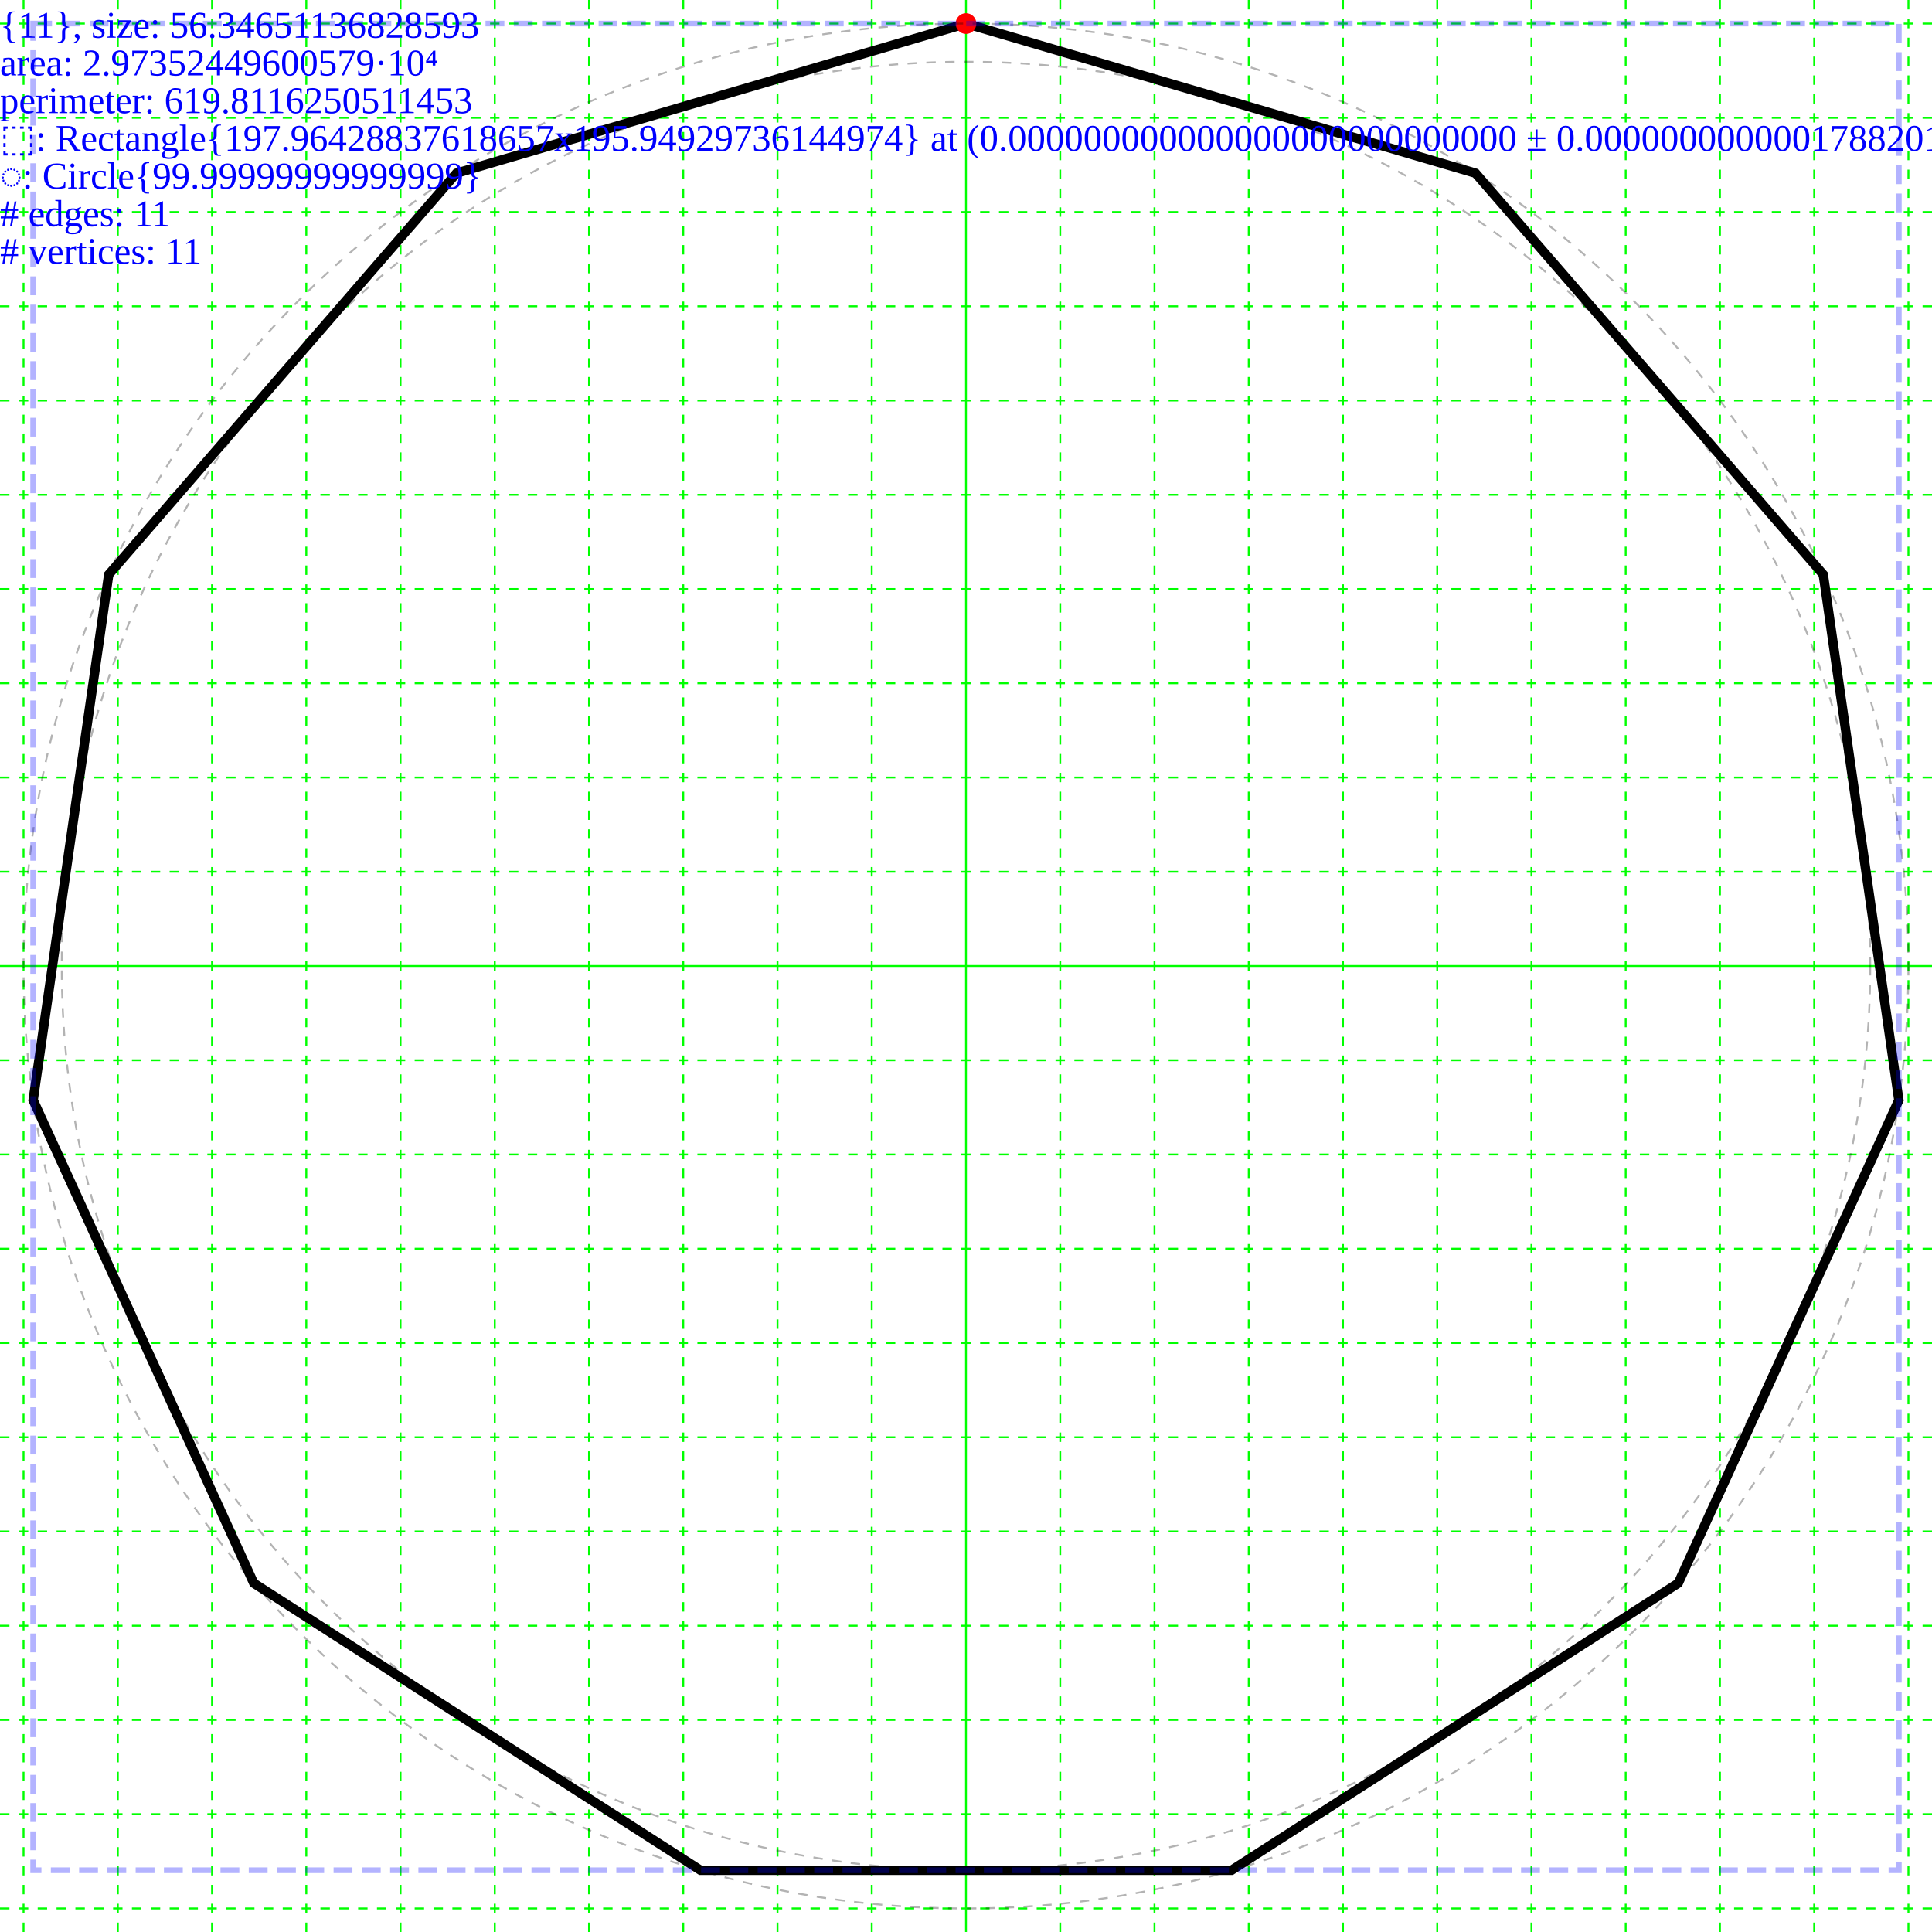
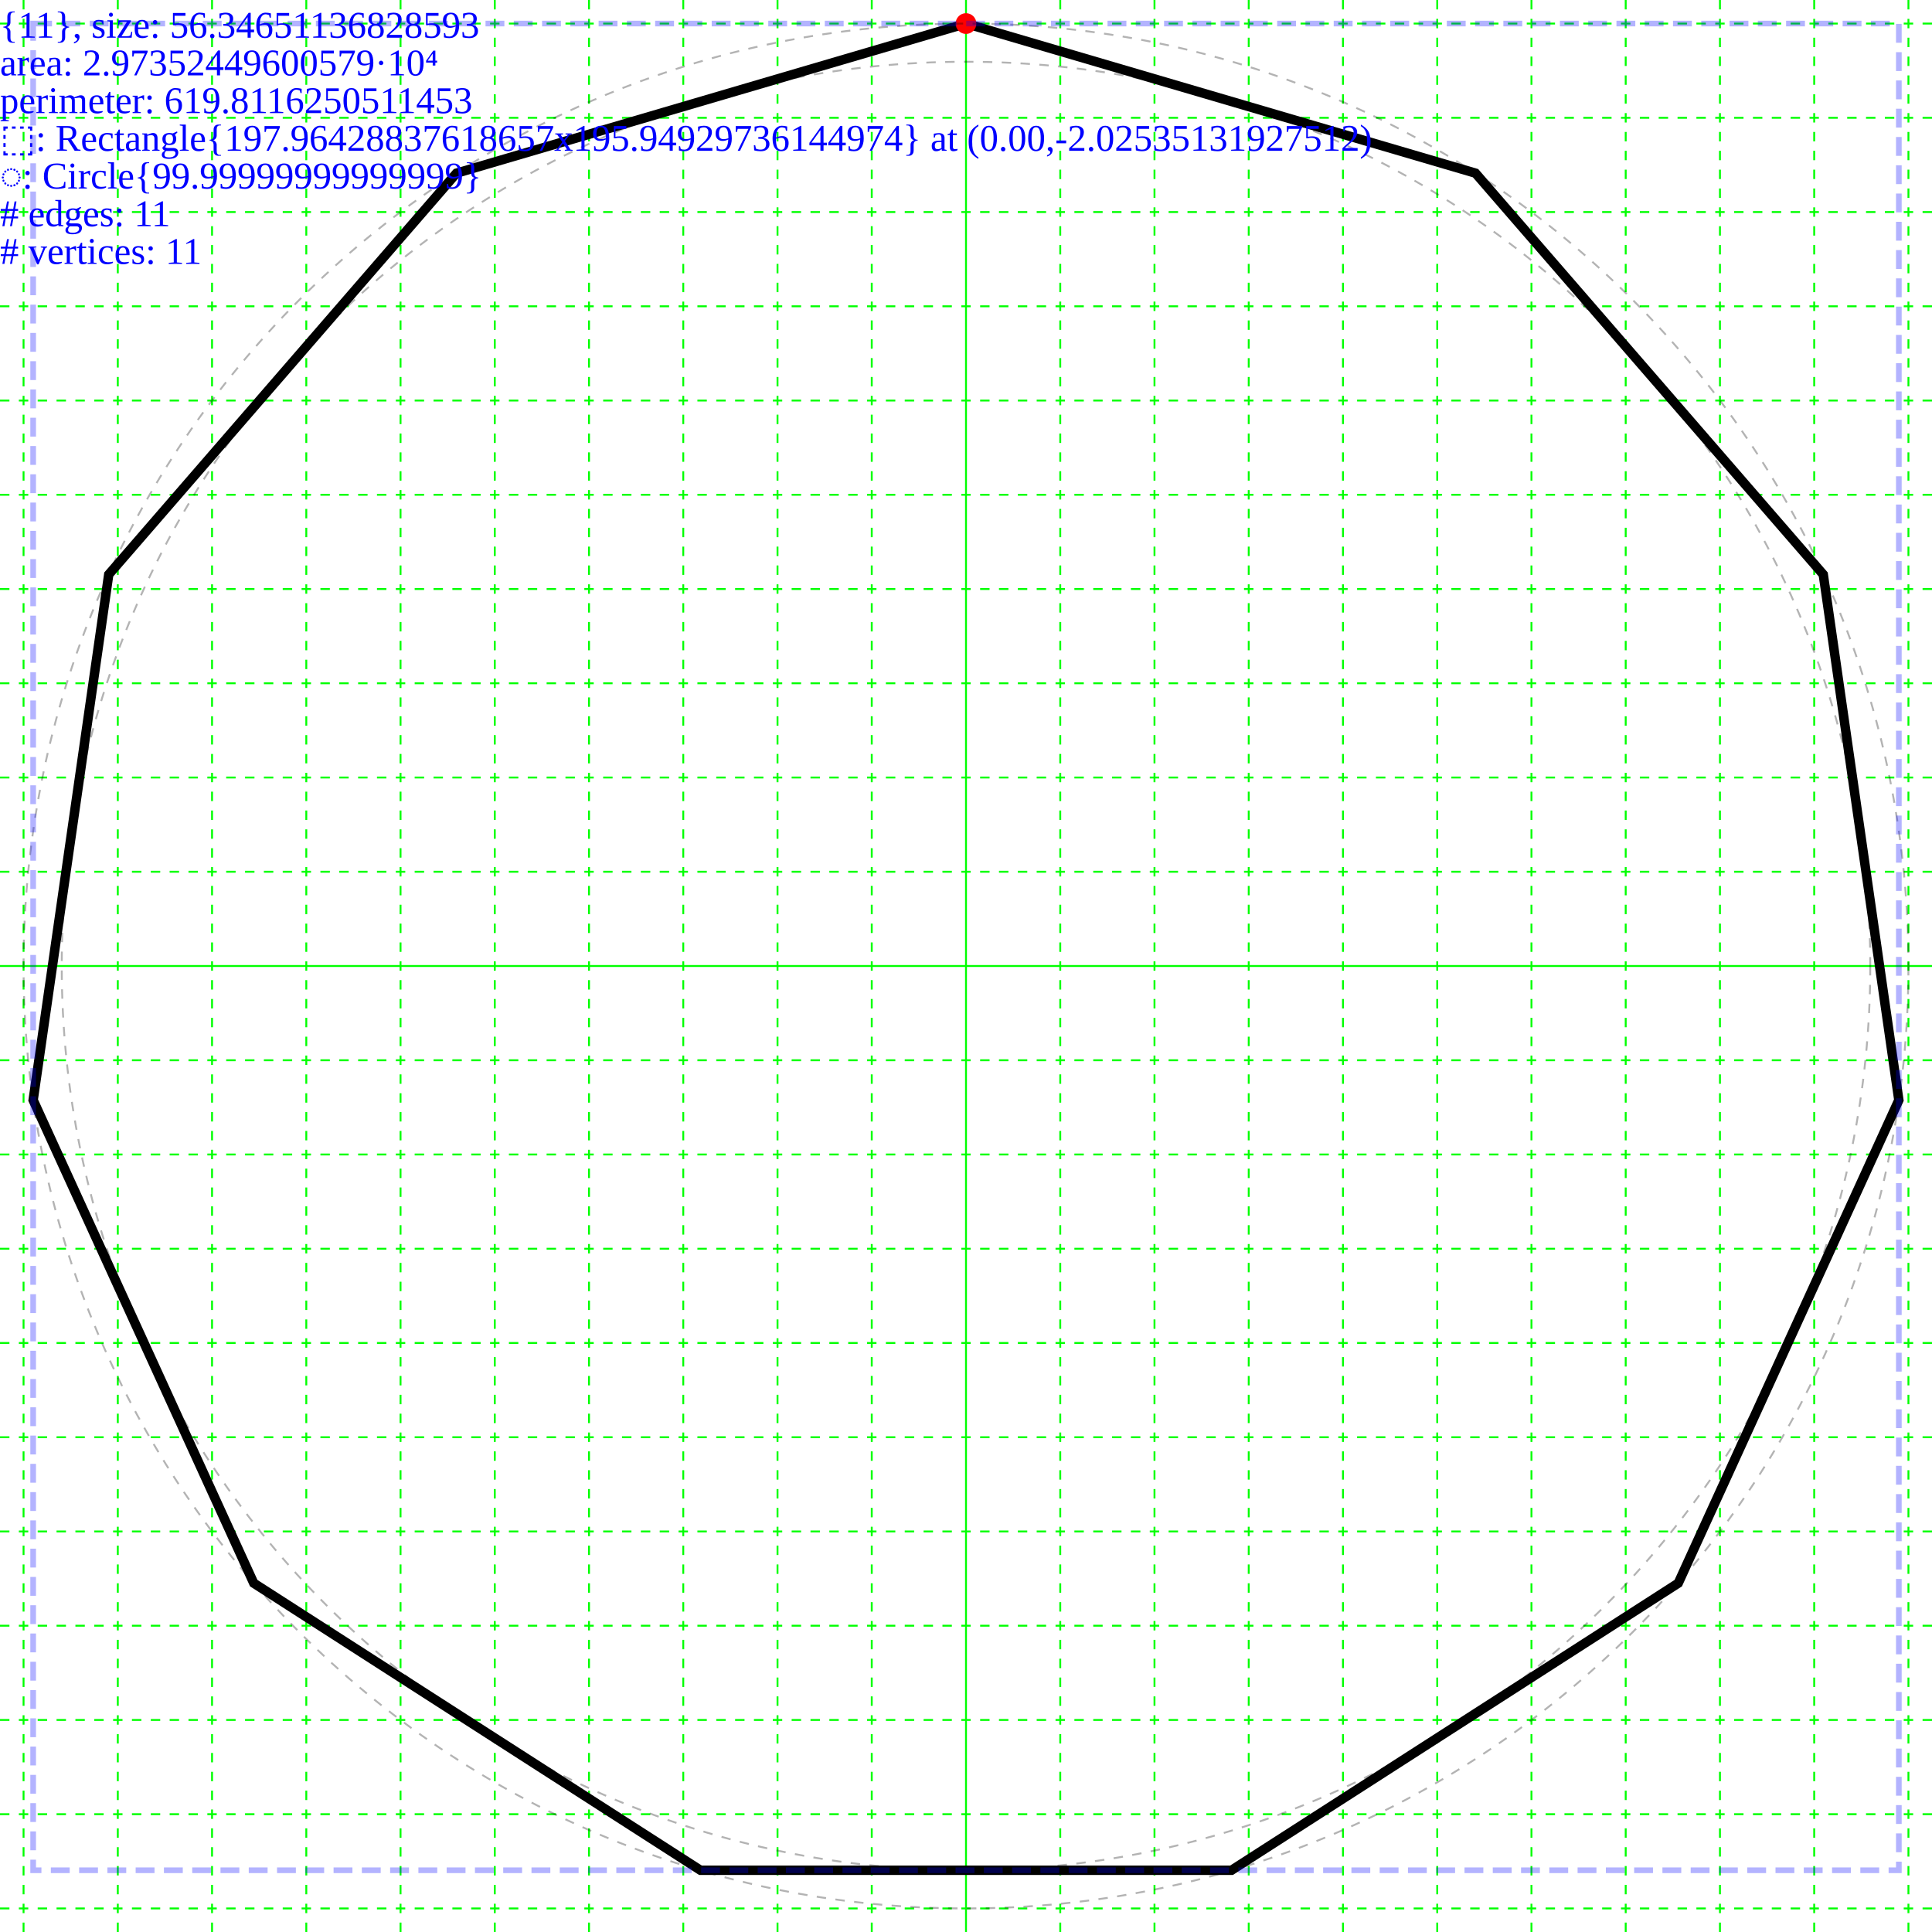
<svg xmlns="http://www.w3.org/2000/svg" height="205.0" width="205.0">
  <g transform="translate(102.5,102.5)">
    <g id="grid">
      <line stroke="#00ff00" stroke-width="0.2" x1="0" x2="0" y1="-102.5" y2="102.5" />
      <line stroke="#00ff00" stroke-dasharray="1,1" stroke-width="0.2" x1="10.0" x2="10.0" y1="-102.5" y2="102.5" />
      <line stroke="#00ff00" stroke-dasharray="1,1" stroke-width="0.2" x1="-10.0" x2="-10.0" y1="-102.5" y2="102.5" />
      <line stroke="#00ff00" stroke-dasharray="1,1" stroke-width="0.2" x1="20.0" x2="20.0" y1="-102.5" y2="102.5" />
      <line stroke="#00ff00" stroke-dasharray="1,1" stroke-width="0.2" x1="-20.0" x2="-20.0" y1="-102.5" y2="102.5" />
      <line stroke="#00ff00" stroke-dasharray="1,1" stroke-width="0.2" x1="30.0" x2="30.0" y1="-102.5" y2="102.5" />
      <line stroke="#00ff00" stroke-dasharray="1,1" stroke-width="0.2" x1="-30.0" x2="-30.0" y1="-102.5" y2="102.5" />
      <line stroke="#00ff00" stroke-dasharray="1,1" stroke-width="0.2" x1="40.0" x2="40.0" y1="-102.5" y2="102.5" />
      <line stroke="#00ff00" stroke-dasharray="1,1" stroke-width="0.2" x1="-40.0" x2="-40.0" y1="-102.5" y2="102.5" />
      <line stroke="#00ff00" stroke-dasharray="1,1" stroke-width="0.2" x1="50.0" x2="50.0" y1="-102.5" y2="102.5" />
      <line stroke="#00ff00" stroke-dasharray="1,1" stroke-width="0.2" x1="-50.0" x2="-50.0" y1="-102.5" y2="102.5" />
      <line stroke="#00ff00" stroke-dasharray="1,1" stroke-width="0.2" x1="60.0" x2="60.0" y1="-102.5" y2="102.5" />
      <line stroke="#00ff00" stroke-dasharray="1,1" stroke-width="0.2" x1="-60.0" x2="-60.0" y1="-102.5" y2="102.5" />
      <line stroke="#00ff00" stroke-dasharray="1,1" stroke-width="0.2" x1="70.0" x2="70.0" y1="-102.5" y2="102.5" />
      <line stroke="#00ff00" stroke-dasharray="1,1" stroke-width="0.2" x1="-70.0" x2="-70.0" y1="-102.5" y2="102.5" />
      <line stroke="#00ff00" stroke-dasharray="1,1" stroke-width="0.2" x1="80.0" x2="80.0" y1="-102.5" y2="102.5" />
      <line stroke="#00ff00" stroke-dasharray="1,1" stroke-width="0.2" x1="-80.0" x2="-80.0" y1="-102.5" y2="102.5" />
      <line stroke="#00ff00" stroke-dasharray="1,1" stroke-width="0.2" x1="90.0" x2="90.0" y1="-102.5" y2="102.5" />
      <line stroke="#00ff00" stroke-dasharray="1,1" stroke-width="0.2" x1="-90.0" x2="-90.0" y1="-102.5" y2="102.5" />
      <line stroke="#00ff00" stroke-dasharray="1,1" stroke-width="0.2" x1="100.0" x2="100.0" y1="-102.5" y2="102.5" />
      <line stroke="#00ff00" stroke-dasharray="1,1" stroke-width="0.2" x1="-100.0" x2="-100.0" y1="-102.5" y2="102.5" />
      <line stroke="#00ff00" stroke-dasharray="1,1" stroke-width="0.2" x1="110.0" x2="110.0" y1="-102.5" y2="102.5" />
      <line stroke="#00ff00" stroke-dasharray="1,1" stroke-width="0.2" x1="-110.0" x2="-110.0" y1="-102.5" y2="102.5" />
      <line stroke="#00ff00" stroke-width="0.2" x1="-102.5" x2="102.5" y1="0" y2="0" />
      <line stroke="#00ff00" stroke-dasharray="1,1" stroke-width="0.2" x1="-102.5" x2="102.5" y1="10.0" y2="10.0" />
      <line stroke="#00ff00" stroke-dasharray="1,1" stroke-width="0.2" x1="-102.5" x2="102.5" y1="-10.0" y2="-10.0" />
      <line stroke="#00ff00" stroke-dasharray="1,1" stroke-width="0.2" x1="-102.5" x2="102.5" y1="20.0" y2="20.0" />
      <line stroke="#00ff00" stroke-dasharray="1,1" stroke-width="0.2" x1="-102.5" x2="102.5" y1="-20.0" y2="-20.0" />
      <line stroke="#00ff00" stroke-dasharray="1,1" stroke-width="0.2" x1="-102.5" x2="102.5" y1="30.0" y2="30.0" />
      <line stroke="#00ff00" stroke-dasharray="1,1" stroke-width="0.2" x1="-102.5" x2="102.5" y1="-30.0" y2="-30.0" />
      <line stroke="#00ff00" stroke-dasharray="1,1" stroke-width="0.2" x1="-102.5" x2="102.5" y1="40.0" y2="40.0" />
      <line stroke="#00ff00" stroke-dasharray="1,1" stroke-width="0.2" x1="-102.5" x2="102.5" y1="-40.0" y2="-40.0" />
      <line stroke="#00ff00" stroke-dasharray="1,1" stroke-width="0.2" x1="-102.5" x2="102.5" y1="50.0" y2="50.0" />
      <line stroke="#00ff00" stroke-dasharray="1,1" stroke-width="0.2" x1="-102.5" x2="102.5" y1="-50.0" y2="-50.0" />
      <line stroke="#00ff00" stroke-dasharray="1,1" stroke-width="0.2" x1="-102.5" x2="102.5" y1="60.0" y2="60.0" />
      <line stroke="#00ff00" stroke-dasharray="1,1" stroke-width="0.2" x1="-102.5" x2="102.5" y1="-60.0" y2="-60.0" />
      <line stroke="#00ff00" stroke-dasharray="1,1" stroke-width="0.2" x1="-102.5" x2="102.5" y1="70.0" y2="70.0" />
      <line stroke="#00ff00" stroke-dasharray="1,1" stroke-width="0.2" x1="-102.5" x2="102.5" y1="-70.0" y2="-70.0" />
      <line stroke="#00ff00" stroke-dasharray="1,1" stroke-width="0.2" x1="-102.5" x2="102.5" y1="80.0" y2="80.0" />
      <line stroke="#00ff00" stroke-dasharray="1,1" stroke-width="0.2" x1="-102.5" x2="102.5" y1="-80.0" y2="-80.0" />
      <line stroke="#00ff00" stroke-dasharray="1,1" stroke-width="0.2" x1="-102.5" x2="102.5" y1="90.0" y2="90.0" />
      <line stroke="#00ff00" stroke-dasharray="1,1" stroke-width="0.2" x1="-102.5" x2="102.5" y1="-90.0" y2="-90.0" />
      <line stroke="#00ff00" stroke-dasharray="1,1" stroke-width="0.2" x1="-102.5" x2="102.5" y1="100.0" y2="100.0" />
      <line stroke="#00ff00" stroke-dasharray="1,1" stroke-width="0.2" x1="-102.5" x2="102.5" y1="-100.0" y2="-100.0" />
      <line stroke="#00ff00" stroke-dasharray="1,1" stroke-width="0.2" x1="-102.5" x2="102.5" y1="110.0" y2="110.0" />
      <line stroke="#00ff00" stroke-dasharray="1,1" stroke-width="0.2" x1="-102.5" x2="102.5" y1="-110.0" y2="-110.0" />
      <line stroke="#00ff00" stroke-dasharray="1,1" stroke-width="0.2" x1="-102.5" x2="102.5" y1="120.0" y2="120.0" />
      <line stroke="#00ff00" stroke-dasharray="1,1" stroke-width="0.2" x1="-102.5" x2="102.5" y1="-120.0" y2="-120.0" />
      <line stroke="#00ff00" stroke-dasharray="1,1" stroke-width="0.2" x1="-102.5" x2="102.5" y1="130.0" y2="130.0" />
      <line stroke="#00ff00" stroke-dasharray="1,1" stroke-width="0.2" x1="-102.5" x2="102.5" y1="-130.0" y2="-130.0" />
      <line stroke="#00ff00" stroke-dasharray="1,1" stroke-width="0.2" x1="-102.5" x2="102.5" y1="140.0" y2="140.0" />
      <line stroke="#00ff00" stroke-dasharray="1,1" stroke-width="0.2" x1="-102.5" x2="102.5" y1="-140.0" y2="-140.0" />
      <line stroke="#00ff00" stroke-dasharray="1,1" stroke-width="0.2" x1="-102.5" x2="102.5" y1="150.0" y2="150.0" />
      <line stroke="#00ff00" stroke-dasharray="1,1" stroke-width="0.2" x1="-102.5" x2="102.5" y1="-150.0" y2="-150.0" />
      <line stroke="#00ff00" stroke-dasharray="1,1" stroke-width="0.2" x1="-102.5" x2="102.5" y1="160.0" y2="160.0" />
      <line stroke="#00ff00" stroke-dasharray="1,1" stroke-width="0.2" x1="-102.5" x2="102.5" y1="-160.0" y2="-160.0" />
      <line stroke="#00ff00" stroke-dasharray="1,1" stroke-width="0.2" x1="-102.5" x2="102.5" y1="170.0" y2="170.0" />
      <line stroke="#00ff00" stroke-dasharray="1,1" stroke-width="0.2" x1="-102.5" x2="102.5" y1="-170.0" y2="-170.0" />
      <line stroke="#00ff00" stroke-dasharray="1,1" stroke-width="0.2" x1="-102.5" x2="102.5" y1="180.0" y2="180.0" />
      <line stroke="#00ff00" stroke-dasharray="1,1" stroke-width="0.2" x1="-102.5" x2="102.5" y1="-180.0" y2="-180.0" />
      <line stroke="#00ff00" stroke-dasharray="1,1" stroke-width="0.2" x1="-102.5" x2="102.5" y1="190.0" y2="190.0" />
      <line stroke="#00ff00" stroke-dasharray="1,1" stroke-width="0.2" x1="-102.5" x2="102.5" y1="-190.0" y2="-190.0" />
      <line stroke="#00ff00" stroke-dasharray="1,1" stroke-width="0.2" x1="-102.5" x2="102.5" y1="200.0" y2="200.0" />
      <line stroke="#00ff00" stroke-dasharray="1,1" stroke-width="0.2" x1="-102.5" x2="102.5" y1="-200.0" y2="-200.0" />
      <line stroke="#00ff00" stroke-dasharray="1,1" stroke-width="0.2" x1="-102.5" x2="102.5" y1="210.0" y2="210.0" />
      <line stroke="#00ff00" stroke-dasharray="1,1" stroke-width="0.2" x1="-102.5" x2="102.5" y1="-210.0" y2="-210.0" />
    </g>
    <g>
      <polygon fill="none" points="6.123233995736765E-15,-100 54.064,-84.125 90.963,-41.542 98.982,14.231 75.575,65.486 28.173,95.949 -28.173,95.949 -75.575,65.486 -98.982,14.231 -90.963,-41.542 -54.064,-84.125" stroke="black" stroke-width="1" />
      <circle cx="6.123233995736765E-15" cy="-100" fill="#ff0000" r="1.1" />
      <circle fill="none" r="95.949" stroke="black" stroke-dasharray="1,1" stroke-opacity="0.3" stroke-width="0.2" />
      <circle fill="none" r="100" stroke="black" stroke-dasharray="1,1" stroke-opacity="0.3" stroke-width="0.2" />
      <rect fill="none" height="195.949" stroke="blue" stroke-dasharray="2,1" stroke-opacity="0.3" stroke-width="0.6" width="197.964" x="-98.982" y="-100.0" />
    </g>
  </g>
  <g>
    <text fill="blue" font-size="4.0" id="info" x="0" y="0">
      <tspan dy="4.0" x="0">{11}, size: 56.34651136828593</tspan>
      <tspan dy="4.0" x="0">area: 2.97352449600579·10⁴</tspan>
      <tspan dy="4.0" x="0">perimeter: 619.8116250511453</tspan>
-       <tspan dy="4.0" x="0">⬚: Rectangle{197.96428837618657x195.94929736144974} at (0.000000000000000000000000000 ± 0.000000000000178820162201402,-2.02535131927512)</tspan>
+       <tspan dy="4.0" x="0">⬚: Rectangle{197.96428837618657x195.94929736144974} at (0.00,-2.02535131927512)</tspan>
      <tspan dy="4.0" x="0">◌: Circle{99.99999999999999}</tspan>
      <tspan dy="4.0" x="0"># edges: 11</tspan>
      <tspan dy="4.0" x="0"># vertices: 11</tspan>
    </text>
  </g>
</svg>
